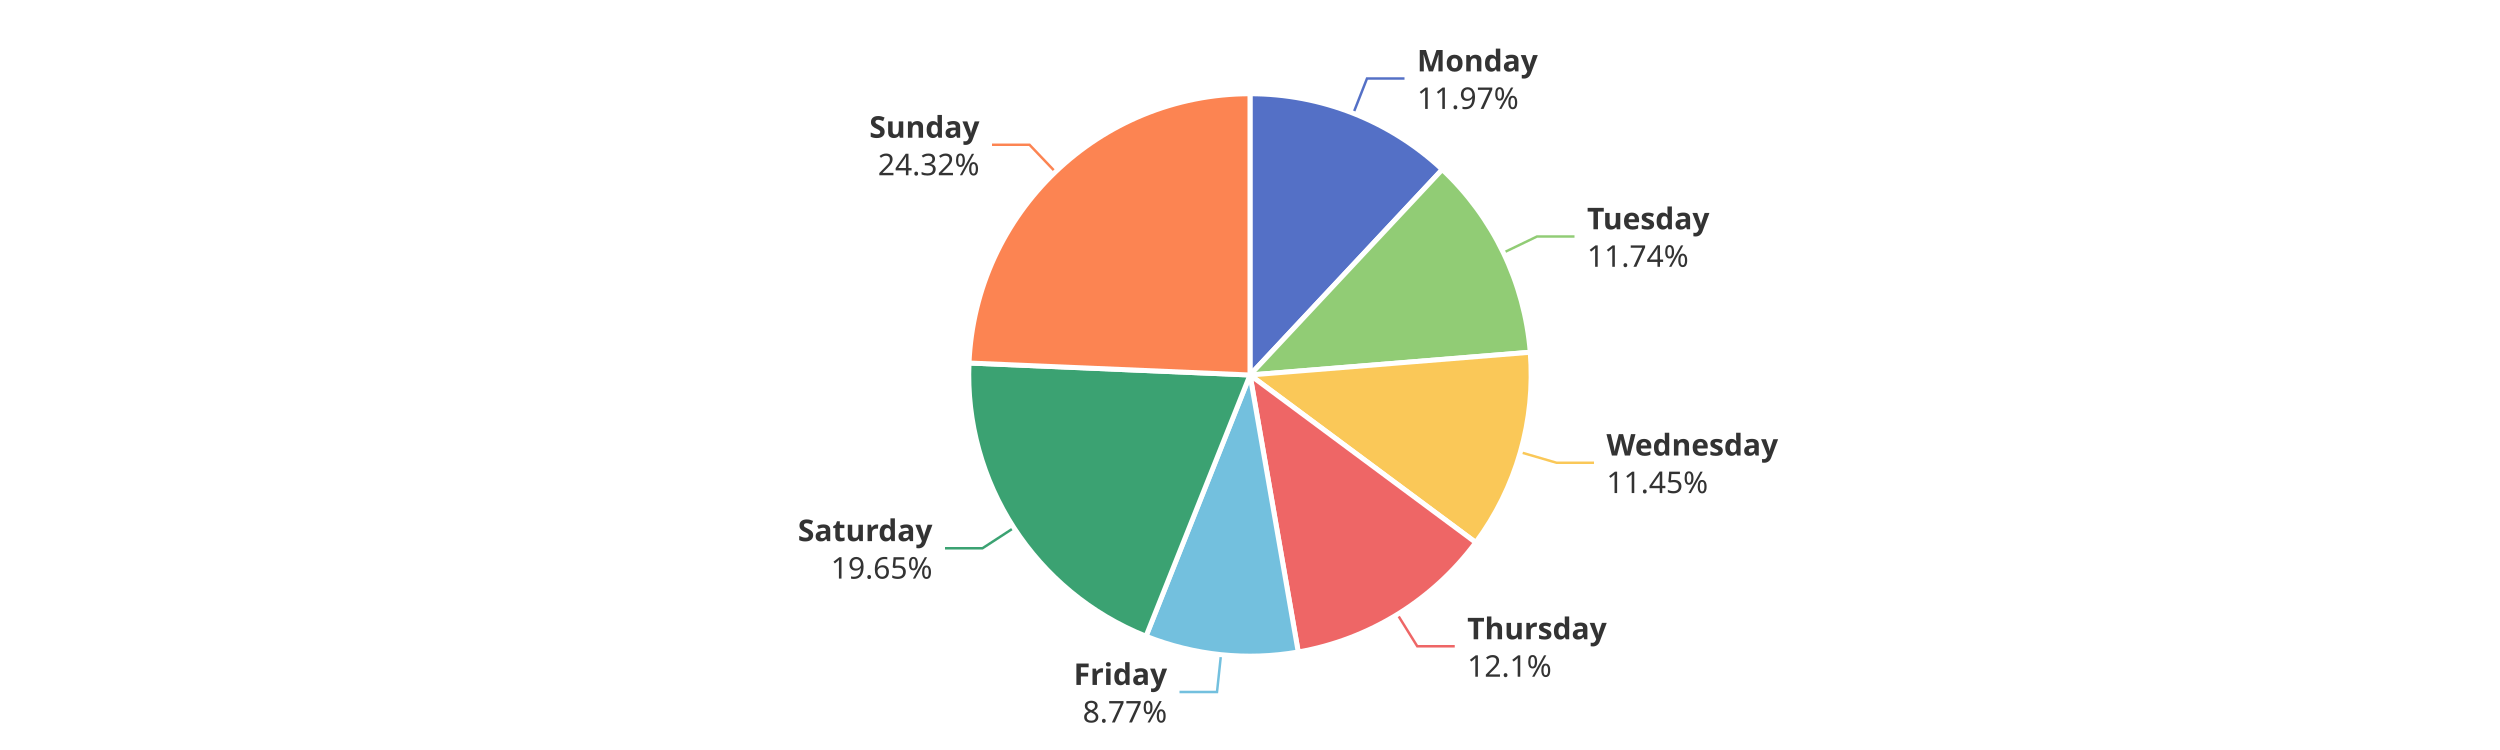
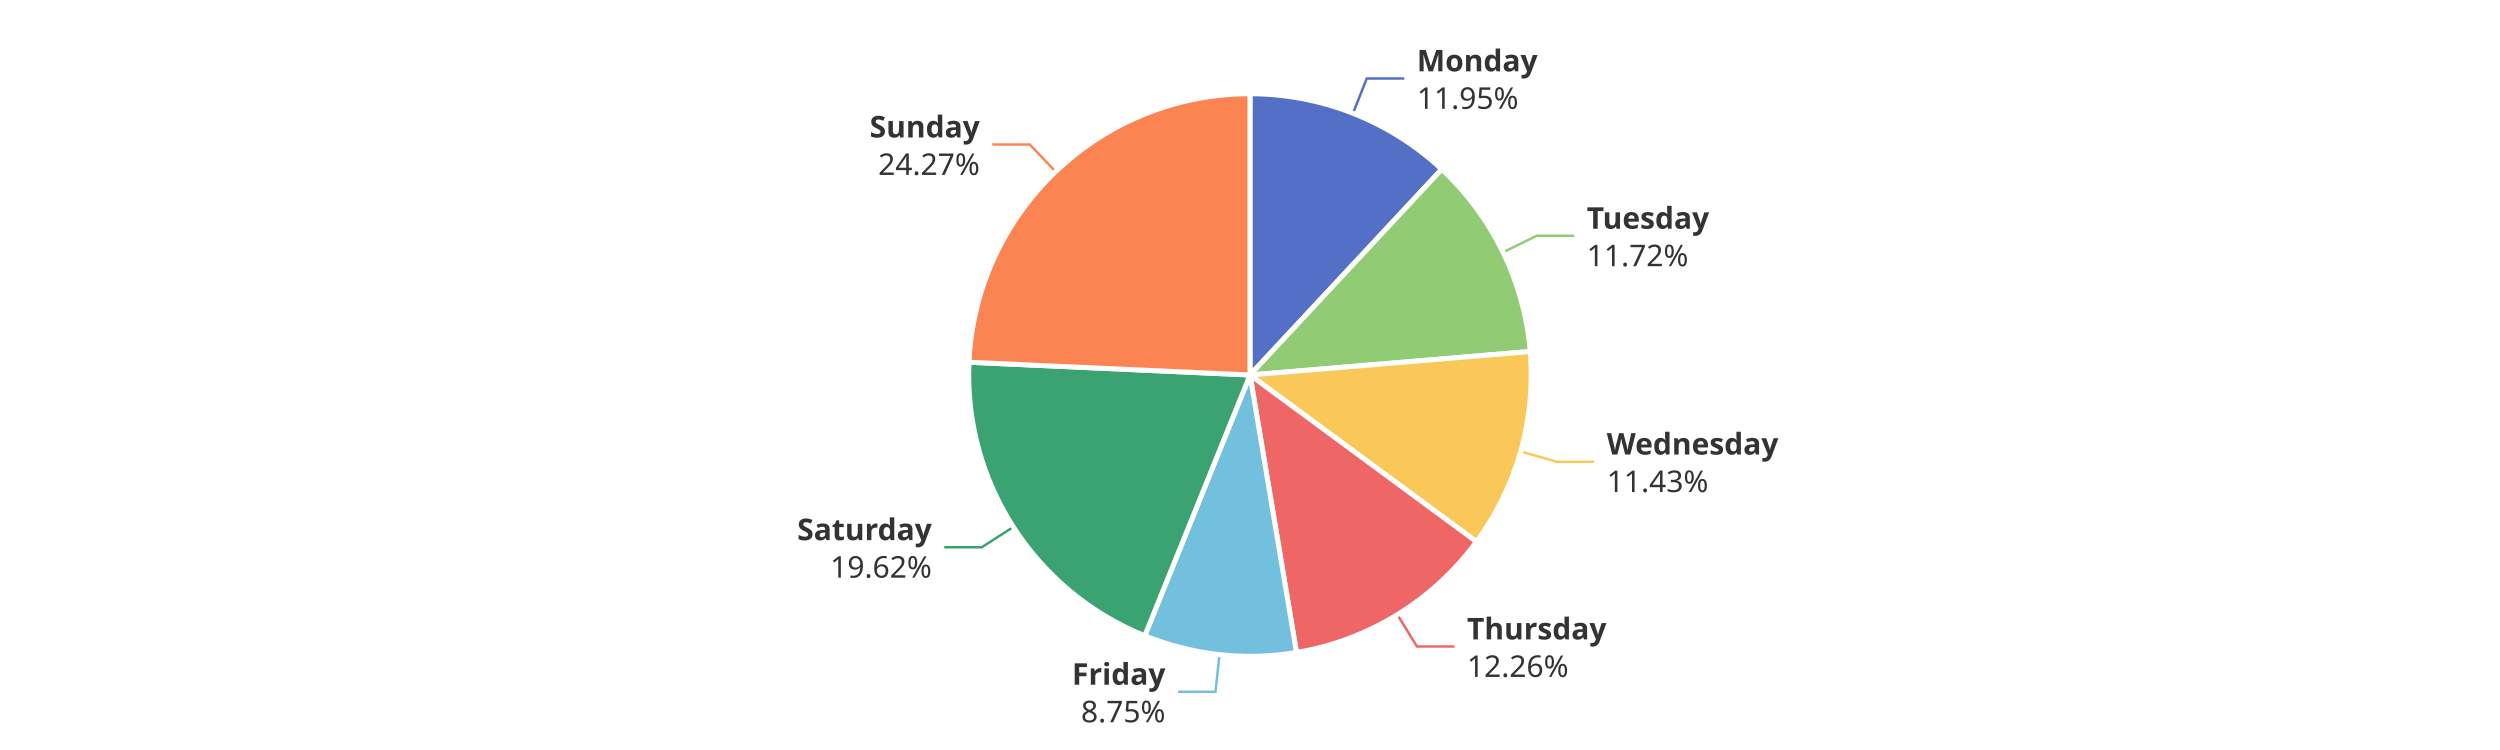
<svg xmlns="http://www.w3.org/2000/svg" width="1000" height="300" version="1.1" baseProfile="full" viewBox="0 0 1000 300">
  <rect width="1000" height="300" x="0" y="0" id="0" fill="#ffffff" />
-   <polyline points="541.3 45.4 546.8 31.4 561.8 31.4" fill="none" stroke="#5470c6" />
-   <polyline points="601.3 101.1 614.8 94.6 629.8 94.6" fill="none" stroke="#91cc75" />
-   <polyline points="608.2 180.9 622.6 185.1 637.6 185.1" fill="none" stroke="#fac858" />
-   <polyline points="559 245.8 566.9 258.5 581.9 258.5" fill="none" stroke="#ee6666" />
-   <polyline points="488.4 261.9 486.8 276.8 471.8 276.8" fill="none" stroke="#73c0de" />
-   <polyline points="405.6 211.1 393 219.3 378 219.3" fill="none" stroke="#3ba272" />
-   <polyline points="422.2 68.8 411.8 57.9 396.8 57.9" fill="none" stroke="#fc8452" />
-   <path d="M500 37.5A112.5 112.5 0 0 1 576.9 67.8L500 150Z" fill="#5470c6" stroke="#fff" stroke-width="2" stroke-linejoin="round" />
-   <path d="M576.9 67.8A112.5 112.5 0 0 1 612.1 140.9L500 150Z" fill="#91cc75" stroke="#fff" stroke-width="2" stroke-linejoin="round" />
-   <path d="M612.1 140.9A112.5 112.5 0 0 1 590.3 217L500 150Z" fill="#fac858" stroke="#fff" stroke-width="2" stroke-linejoin="round" />
-   <path d="M590.3 217A112.5 112.5 0 0 1 519.3 260.8L500 150Z" fill="#ee6666" stroke="#fff" stroke-width="2" stroke-linejoin="round" />
-   <path d="M519.3 260.8A112.5 112.5 0 0 1 458.4 254.5L500 150Z" fill="#73c0de" stroke="#fff" stroke-width="2" stroke-linejoin="round" />
-   <path d="M458.4 254.5A112.5 112.5 0 0 1 387.6 145.2L500 150Z" fill="#3ba272" stroke="#fff" stroke-width="2" stroke-linejoin="round" />
-   <path d="M387.6 145.2A112.5 112.5 0 0 1 500 37.5L500 150Z" fill="#fc8452" stroke="#fff" stroke-width="2" stroke-linejoin="round" />
-   <path d="M0 -15l42.8 0l0 30l-42.8 0Z" transform="translate(566.8241 31.4093)" fill="none" />
-   <text dominant-baseline="central" text-anchor="start" style="font-size:12px;font-family:sans-serif;font-weight:bold;" y="-7.5" transform="translate(566.8241 31.4093)" fill="#333" stroke="rgb(255,255,255)" stroke-width="2" paint-order="stroke" stroke-miterlimit="2">Monday</text>
-   <text dominant-baseline="central" text-anchor="start" style="font-size:12px;font-family:sans-serif;" y="7.5" transform="translate(566.8241 31.4093)" fill="#333" stroke="rgb(255,255,255)" stroke-width="2" paint-order="stroke" stroke-miterlimit="2">11.97%</text>
-   <path d="M0 -15l46.2 0l0 30l-46.2 0Z" transform="translate(634.8139 94.5561)" fill="none" />
-   <text dominant-baseline="central" text-anchor="start" style="font-size:12px;font-family:sans-serif;font-weight:bold;" y="-7.5" transform="translate(634.8139 94.5561)" fill="#333" stroke="rgb(255,255,255)" stroke-width="2" paint-order="stroke" stroke-miterlimit="2">Tuesday</text>
-   <text dominant-baseline="central" text-anchor="start" style="font-size:12px;font-family:sans-serif;" y="7.5" transform="translate(634.8139 94.5561)" fill="#333" stroke="rgb(255,255,255)" stroke-width="2" paint-order="stroke" stroke-miterlimit="2">11.74%</text>
-   <path d="M0 -15l63.6 0l0 30l-63.6 0Z" transform="translate(642.5817 185.071)" fill="none" />
-   <text dominant-baseline="central" text-anchor="start" style="font-size:12px;font-family:sans-serif;font-weight:bold;" y="-7.5" transform="translate(642.5817 185.071)" fill="#333" stroke="rgb(255,255,255)" stroke-width="2" paint-order="stroke" stroke-miterlimit="2">Wednesday</text>
-   <text dominant-baseline="central" text-anchor="start" style="font-size:12px;font-family:sans-serif;" y="7.5" transform="translate(642.5817 185.071)" fill="#333" stroke="rgb(255,255,255)" stroke-width="2" paint-order="stroke" stroke-miterlimit="2">11.45%</text>
-   <path d="M0 -15l50.2 0l0 30l-50.2 0Z" transform="translate(586.8916 258.5438)" fill="none" />
-   <text dominant-baseline="central" text-anchor="start" style="font-size:12px;font-family:sans-serif;font-weight:bold;" y="-7.5" transform="translate(586.8916 258.5438)" fill="#333" stroke="rgb(255,255,255)" stroke-width="2" paint-order="stroke" stroke-miterlimit="2">Thursday</text>
-   <text dominant-baseline="central" text-anchor="start" style="font-size:12px;font-family:sans-serif;" y="7.5" transform="translate(586.8916 258.5438)" fill="#333" stroke="rgb(255,255,255)" stroke-width="2" paint-order="stroke" stroke-miterlimit="2">12.1%</text>
-   <path d="M-34.2 -15l34.2 0l0 30l-34.2 0Z" transform="translate(466.8453 276.8196)" fill="none" />
-   <text dominant-baseline="central" text-anchor="end" style="font-size:12px;font-family:sans-serif;font-weight:bold;" y="-7.5" transform="translate(466.8453 276.8196)" fill="#333" stroke="rgb(255,255,255)" stroke-width="2" paint-order="stroke" stroke-miterlimit="2">Friday</text>
-   <text dominant-baseline="central" text-anchor="end" style="font-size:12px;font-family:sans-serif;" y="7.5" transform="translate(466.8453 276.8196)" fill="#333" stroke="rgb(255,255,255)" stroke-width="2" paint-order="stroke" stroke-miterlimit="2">8.77%</text>
-   <path d="M-48.2 -15l48.2 0l0 30l-48.2 0Z" transform="translate(372.9751 219.2958)" fill="none" />
-   <text dominant-baseline="central" text-anchor="end" style="font-size:12px;font-family:sans-serif;font-weight:bold;" y="-7.5" transform="translate(372.9751 219.2958)" fill="#333" stroke="rgb(255,255,255)" stroke-width="2" paint-order="stroke" stroke-miterlimit="2">Saturday</text>
-   <text dominant-baseline="central" text-anchor="end" style="font-size:12px;font-family:sans-serif;" y="7.5" transform="translate(372.9751 219.2958)" fill="#333" stroke="rgb(255,255,255)" stroke-width="2" paint-order="stroke" stroke-miterlimit="2">19.65%</text>
-   <path d="M-40.9 -15l40.9 0l0 30l-40.9 0Z" transform="translate(391.7903 57.9386)" fill="none" />
-   <text dominant-baseline="central" text-anchor="end" style="font-size:12px;font-family:sans-serif;font-weight:bold;" y="-7.5" transform="translate(391.7903 57.9386)" fill="#333" stroke="rgb(255,255,255)" stroke-width="2" paint-order="stroke" stroke-miterlimit="2">Sunday</text>
-   <text dominant-baseline="central" text-anchor="end" style="font-size:12px;font-family:sans-serif;" y="7.5" transform="translate(391.7903 57.9386)" fill="#333" stroke="rgb(255,255,255)" stroke-width="2" paint-order="stroke" stroke-miterlimit="2">24.32%</text>
+   <polyline points="541.2 45.3 546.7 31.4 561.7 31.4" fill="none" stroke="#5470c6" />
+   <polyline points="601.2 100.9 614.7 94.3 629.7 94.3" fill="none" stroke="#91cc75" />
+   <polyline points="608.3 180.6 622.7 184.7 637.7 184.7" fill="none" stroke="#fac858" />
+   <polyline points="558.9 245.8 566.8 258.6 581.8 258.6" fill="none" stroke="#ee6666" />
+   <polyline points="487.8 261.8 486.2 276.7 471.2 276.7" fill="none" stroke="#73c0de" />
+   <polyline points="405.3 210.8 392.7 218.9 377.7 218.9" fill="none" stroke="#3ba272" />
+   <polyline points="422.3 68.7 411.9 57.8 396.9 57.8" fill="none" stroke="#fc8452" />
+   <path d="M500 37.5A112.5 112.5 0 0 1 576.7 67.7L500 150Z" fill="#5470c6" stroke="#fff" stroke-width="2" stroke-linejoin="round" />
+   <path d="M576.7 67.7A112.5 112.5 0 0 1 612.1 140.6L500 150Z" fill="#91cc75" stroke="#fff" stroke-width="2" stroke-linejoin="round" />
+   <path d="M612.1 140.6A112.5 112.5 0 0 1 590.6 216.7L500 150Z" fill="#fac858" stroke="#fff" stroke-width="2" stroke-linejoin="round" />
+   <path d="M590.6 216.7A112.5 112.5 0 0 1 518.6 261L500 150Z" fill="#ee6666" stroke="#fff" stroke-width="2" stroke-linejoin="round" />
+   <path d="M518.6 261A112.5 112.5 0 0 1 457.9 254.3L500 150Z" fill="#73c0de" stroke="#fff" stroke-width="2" stroke-linejoin="round" />
+   <path d="M457.9 254.3A112.5 112.5 0 0 1 387.6 144.9L500 150Z" fill="#3ba272" stroke="#fff" stroke-width="2" stroke-linejoin="round" />
+   <path d="M387.6 144.9A112.5 112.5 0 0 1 500 37.5L500 150Z" fill="#fc8452" stroke="#fff" stroke-width="2" stroke-linejoin="round" />
+   <path d="M0 -15l42.8 0l0 30l-42.8 0Z" transform="translate(566.7452 31.3782)" fill="none" />
+   <text dominant-baseline="central" text-anchor="start" style="font-size:12px;font-family:sans-serif;font-weight:bold;" y="-7.5" transform="translate(566.7452 31.3782)" fill="#333" stroke="rgb(255,255,255)" stroke-width="2" paint-order="stroke" stroke-miterlimit="2">Monday</text>
+   <text dominant-baseline="central" text-anchor="start" style="font-size:12px;font-family:sans-serif;" y="7.5" transform="translate(566.7452 31.3782)" fill="#333" stroke="rgb(255,255,255)" stroke-width="2" paint-order="stroke" stroke-miterlimit="2">11.95%</text>
+   <path d="M0 -15l46.2 0l0 30l-46.2 0Z" transform="translate(634.7029 94.327)" fill="none" />
+   <text dominant-baseline="central" text-anchor="start" style="font-size:12px;font-family:sans-serif;font-weight:bold;" y="-7.5" transform="translate(634.7029 94.327)" fill="#333" stroke="rgb(255,255,255)" stroke-width="2" paint-order="stroke" stroke-miterlimit="2">Tuesday</text>
+   <text dominant-baseline="central" text-anchor="start" style="font-size:12px;font-family:sans-serif;" y="7.5" transform="translate(634.7029 94.327)" fill="#333" stroke="rgb(255,255,255)" stroke-width="2" paint-order="stroke" stroke-miterlimit="2">11.72%</text>
+   <path d="M0 -15l63.6 0l0 30l-63.6 0Z" transform="translate(642.6977 184.6631)" fill="none" />
+   <text dominant-baseline="central" text-anchor="start" style="font-size:12px;font-family:sans-serif;font-weight:bold;" y="-7.5" transform="translate(642.6977 184.6631)" fill="#333" stroke="rgb(255,255,255)" stroke-width="2" paint-order="stroke" stroke-miterlimit="2">Wednesday</text>
+   <text dominant-baseline="central" text-anchor="start" style="font-size:12px;font-family:sans-serif;" y="7.5" transform="translate(642.6977 184.6631)" fill="#333" stroke="rgb(255,255,255)" stroke-width="2" paint-order="stroke" stroke-miterlimit="2">11.43%</text>
+   <path d="M0 -15l50.2 0l0 30l-50.2 0Z" transform="translate(586.7833 258.6105)" fill="none" />
+   <text dominant-baseline="central" text-anchor="start" style="font-size:12px;font-family:sans-serif;font-weight:bold;" y="-7.5" transform="translate(586.7833 258.6105)" fill="#333" stroke="rgb(255,255,255)" stroke-width="2" paint-order="stroke" stroke-miterlimit="2">Thursday</text>
+   <text dominant-baseline="central" text-anchor="start" style="font-size:12px;font-family:sans-serif;" y="7.5" transform="translate(586.7833 258.6105)" fill="#333" stroke="rgb(255,255,255)" stroke-width="2" paint-order="stroke" stroke-miterlimit="2">12.26%</text>
+   <path d="M-34.2 -15l34.2 0l0 30l-34.2 0Z" transform="translate(466.1695 276.7477)" fill="none" />
+   <text dominant-baseline="central" text-anchor="end" style="font-size:12px;font-family:sans-serif;font-weight:bold;" y="-7.5" transform="translate(466.1695 276.7477)" fill="#333" stroke="rgb(255,255,255)" stroke-width="2" paint-order="stroke" stroke-miterlimit="2">Friday</text>
+   <text dominant-baseline="central" text-anchor="end" style="font-size:12px;font-family:sans-serif;" y="7.5" transform="translate(466.1695 276.7477)" fill="#333" stroke="rgb(255,255,255)" stroke-width="2" paint-order="stroke" stroke-miterlimit="2">8.75%</text>
+   <path d="M-48.2 -15l48.2 0l0 30l-48.2 0Z" transform="translate(372.7215 218.9026)" fill="none" />
+   <text dominant-baseline="central" text-anchor="end" style="font-size:12px;font-family:sans-serif;font-weight:bold;" y="-7.5" transform="translate(372.7215 218.9026)" fill="#333" stroke="rgb(255,255,255)" stroke-width="2" paint-order="stroke" stroke-miterlimit="2">Saturday</text>
+   <text dominant-baseline="central" text-anchor="end" style="font-size:12px;font-family:sans-serif;" y="7.5" transform="translate(372.7215 218.9026)" fill="#333" stroke="rgb(255,255,255)" stroke-width="2" paint-order="stroke" stroke-miterlimit="2">19.62%</text>
+   <path d="M-40.9 -15l40.9 0l0 30l-40.9 0Z" transform="translate(391.9131 57.8211)" fill="none" />
+   <text dominant-baseline="central" text-anchor="end" style="font-size:12px;font-family:sans-serif;font-weight:bold;" y="-7.5" transform="translate(391.9131 57.8211)" fill="#333" stroke="rgb(255,255,255)" stroke-width="2" paint-order="stroke" stroke-miterlimit="2">Sunday</text>
+   <text dominant-baseline="central" text-anchor="end" style="font-size:12px;font-family:sans-serif;" y="7.5" transform="translate(391.9131 57.8211)" fill="#333" stroke="rgb(255,255,255)" stroke-width="2" paint-order="stroke" stroke-miterlimit="2">24.27%</text>
</svg>
